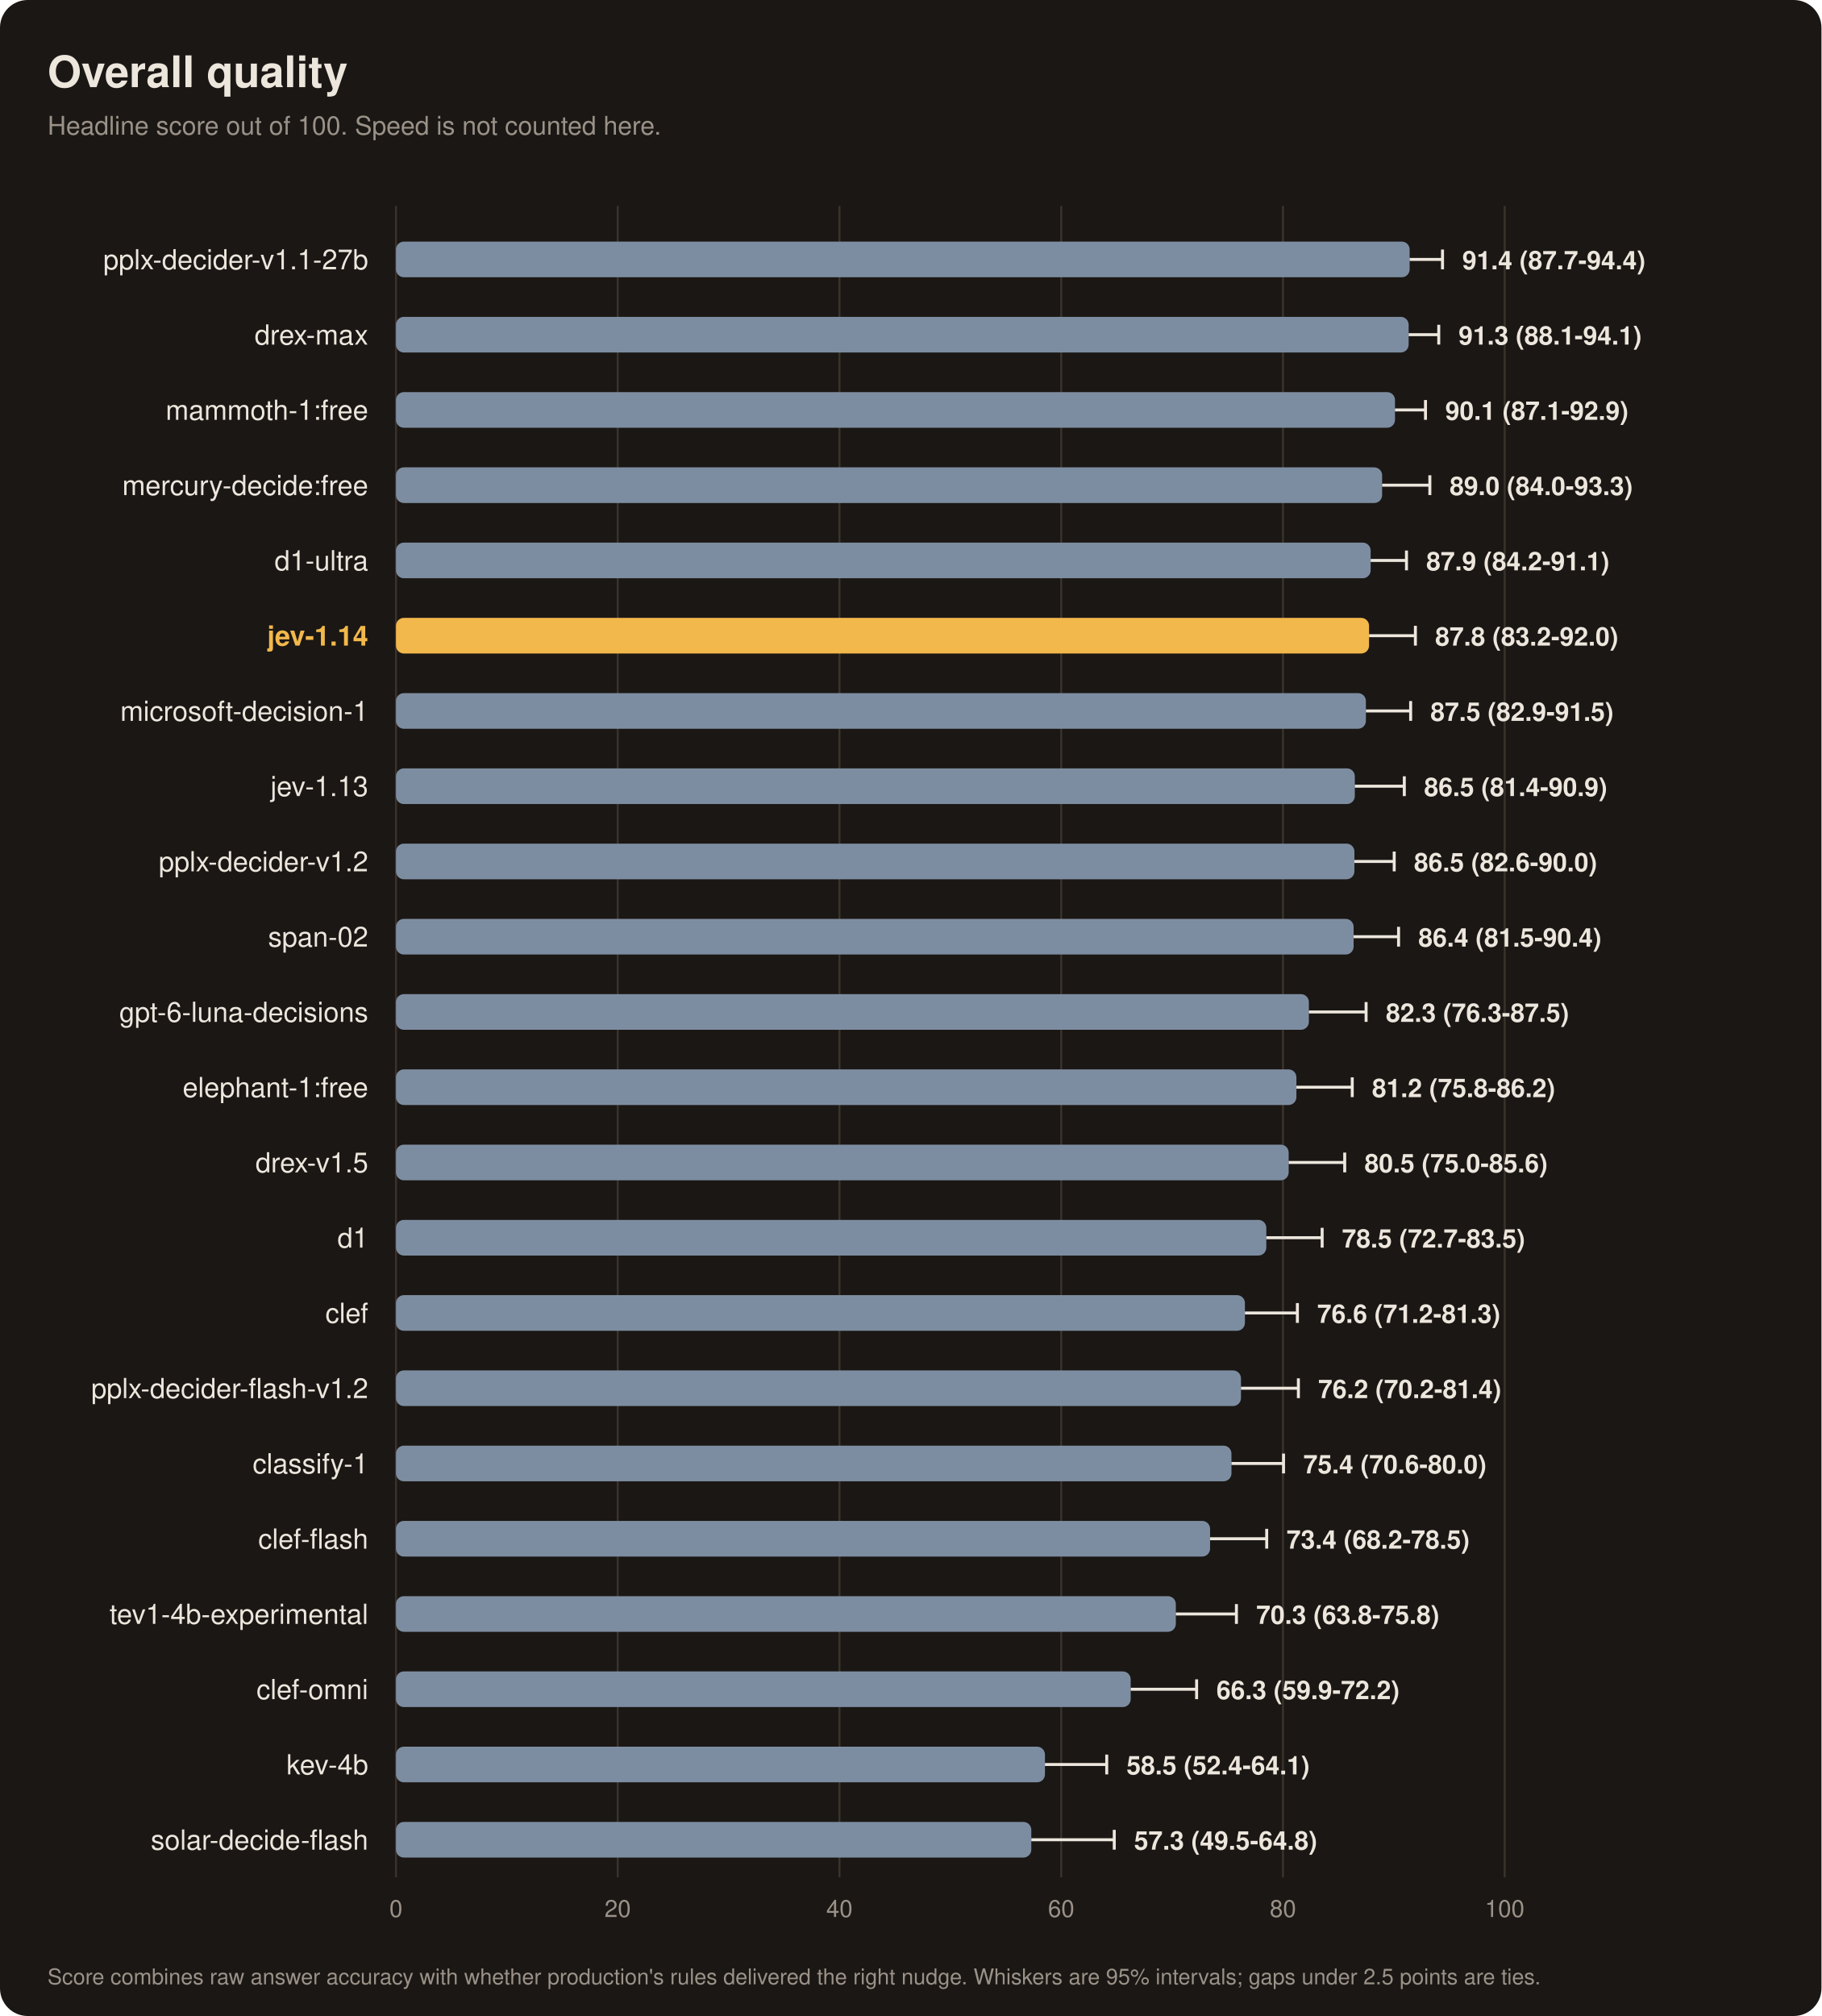
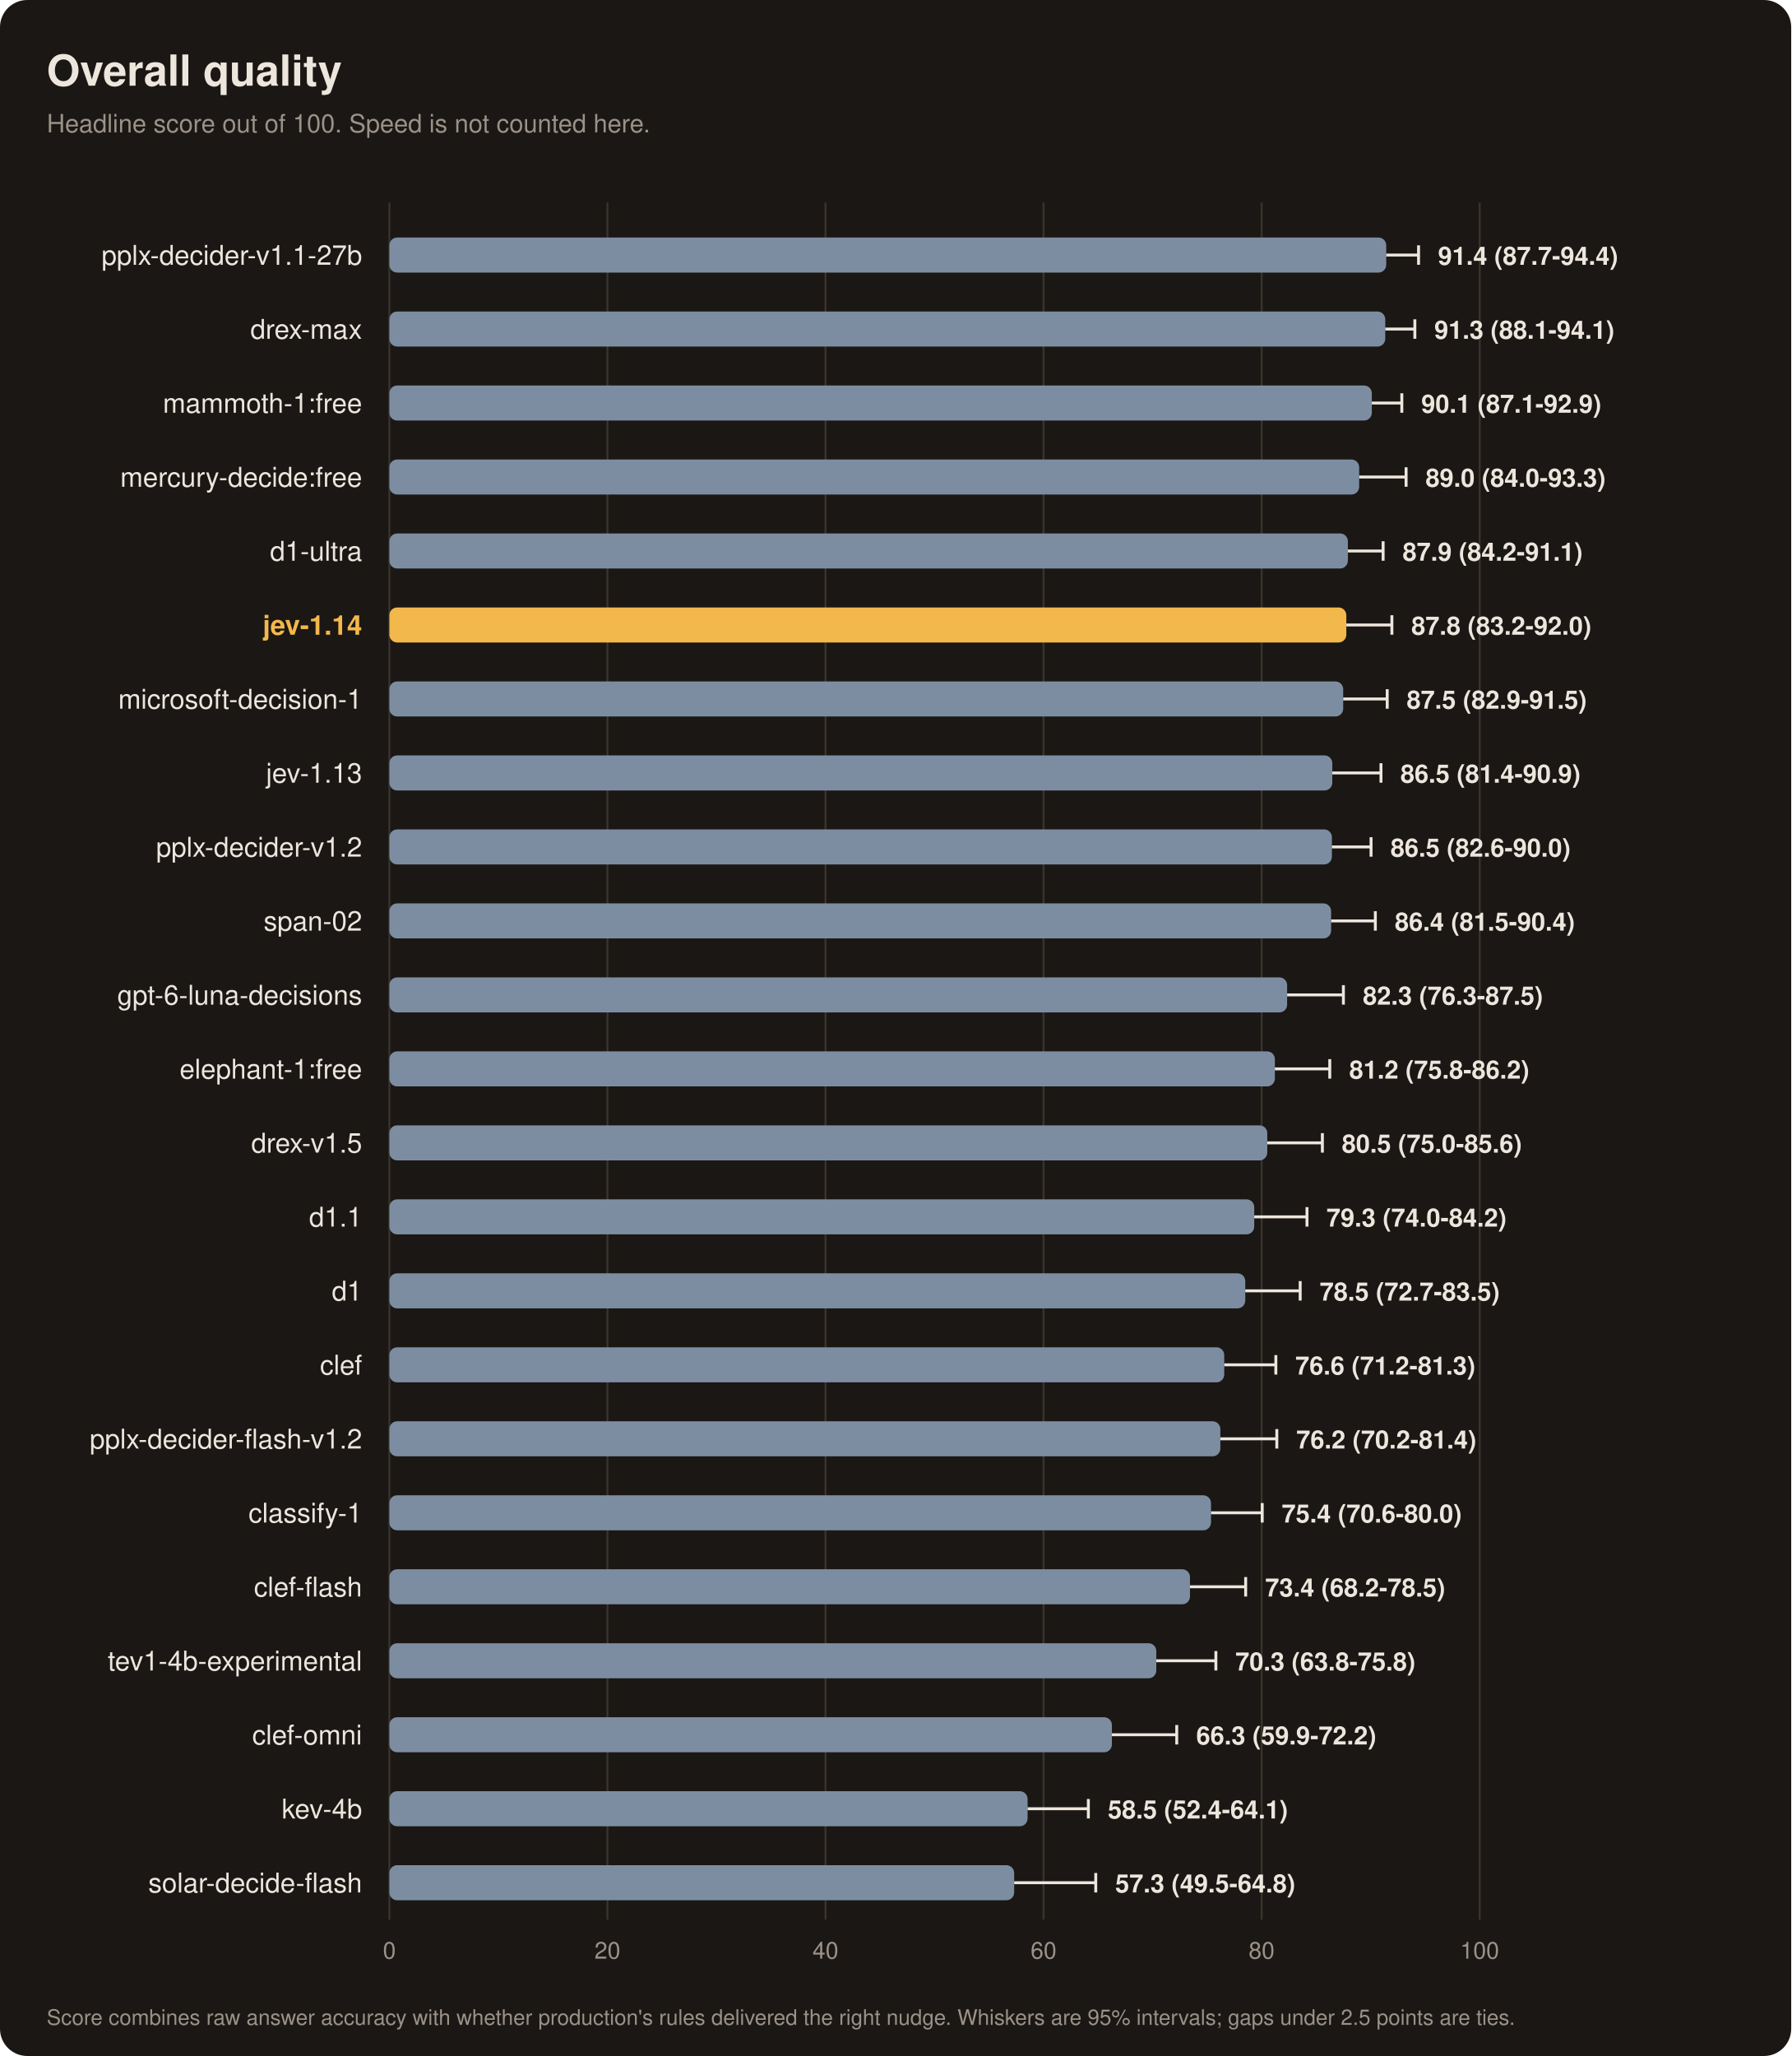
- <svg xmlns="http://www.w3.org/2000/svg" viewBox="0 0 920 1018" width="920" role="img" aria-label="Overall quality" font-family="-apple-system,BlinkMacSystemFont,'Segoe UI',Helvetica,Arial,sans-serif">
-   <rect width="920" height="1018" rx="14" fill="#1b1714" />
+ <svg xmlns="http://www.w3.org/2000/svg" viewBox="0 0 920 1056" width="920" role="img" aria-label="Overall quality" font-family="-apple-system,BlinkMacSystemFont,'Segoe UI',Helvetica,Arial,sans-serif">
+   <rect width="920" height="1056" rx="14" fill="#1b1714" />
  <text x="24.0" y="44.0" font-size="22" font-weight="700" fill="#ece6dd" text-anchor="start">Overall quality</text>
  <text x="24.0" y="68.0" font-size="13" font-weight="400" fill="#9a9288" text-anchor="start">Headline score out of 100. Speed is not counted here.</text>
-   <line x1="200.0" y1="104.0" x2="200.0" y2="948.0" stroke="#3a332c" stroke-width="1.0" />
-   <text x="200.0" y="968.0" font-size="12" font-weight="400" fill="#9a9288" text-anchor="middle">0</text>
-   <line x1="312.0" y1="104.0" x2="312.0" y2="948.0" stroke="#3a332c" stroke-width="1.0" />
-   <text x="312.0" y="968.0" font-size="12" font-weight="400" fill="#9a9288" text-anchor="middle">20</text>
-   <line x1="424.0" y1="104.0" x2="424.0" y2="948.0" stroke="#3a332c" stroke-width="1.0" />
-   <text x="424.0" y="968.0" font-size="12" font-weight="400" fill="#9a9288" text-anchor="middle">40</text>
-   <line x1="536.0" y1="104.0" x2="536.0" y2="948.0" stroke="#3a332c" stroke-width="1.0" />
-   <text x="536.0" y="968.0" font-size="12" font-weight="400" fill="#9a9288" text-anchor="middle">60</text>
-   <line x1="648.0" y1="104.0" x2="648.0" y2="948.0" stroke="#3a332c" stroke-width="1.0" />
-   <text x="648.0" y="968.0" font-size="12" font-weight="400" fill="#9a9288" text-anchor="middle">80</text>
-   <line x1="760.0" y1="104.0" x2="760.0" y2="948.0" stroke="#3a332c" stroke-width="1.0" />
-   <text x="760.0" y="968.0" font-size="12" font-weight="400" fill="#9a9288" text-anchor="middle">100</text>
+   <line x1="200.0" y1="104.0" x2="200.0" y2="986.0" stroke="#3a332c" stroke-width="1.0" />
+   <text x="200.0" y="1006.0" font-size="12" font-weight="400" fill="#9a9288" text-anchor="middle">0</text>
+   <line x1="312.0" y1="104.0" x2="312.0" y2="986.0" stroke="#3a332c" stroke-width="1.0" />
+   <text x="312.0" y="1006.0" font-size="12" font-weight="400" fill="#9a9288" text-anchor="middle">20</text>
+   <line x1="424.0" y1="104.0" x2="424.0" y2="986.0" stroke="#3a332c" stroke-width="1.0" />
+   <text x="424.0" y="1006.0" font-size="12" font-weight="400" fill="#9a9288" text-anchor="middle">40</text>
+   <line x1="536.0" y1="104.0" x2="536.0" y2="986.0" stroke="#3a332c" stroke-width="1.0" />
+   <text x="536.0" y="1006.0" font-size="12" font-weight="400" fill="#9a9288" text-anchor="middle">60</text>
+   <line x1="648.0" y1="104.0" x2="648.0" y2="986.0" stroke="#3a332c" stroke-width="1.0" />
+   <text x="648.0" y="1006.0" font-size="12" font-weight="400" fill="#9a9288" text-anchor="middle">80</text>
+   <line x1="760.0" y1="104.0" x2="760.0" y2="986.0" stroke="#3a332c" stroke-width="1.0" />
+   <text x="760.0" y="1006.0" font-size="12" font-weight="400" fill="#9a9288" text-anchor="middle">100</text>
  <text x="186.0" y="136.0" font-size="14" font-weight="500" fill="#ece6dd" text-anchor="end">pplx-decider-v1.1-27b</text>
  <rect x="200.0" y="122.0" width="512.0" height="18.0" rx="4.0" fill="#7d8da1" />
  <line x1="712.0" y1="131.0" x2="728.6" y2="131.0" stroke="#ece6dd" stroke-width="1.5" />
  <line x1="728.6" y1="126.0" x2="728.6" y2="136.0" stroke="#ece6dd" stroke-width="1.5" />
  <text x="738.6" y="136.0" font-size="13" font-weight="600" fill="#ece6dd" text-anchor="start">91.4  (87.7-94.4)</text>
  <text x="186.0" y="174.0" font-size="14" font-weight="500" fill="#ece6dd" text-anchor="end">drex-max</text>
  <rect x="200.0" y="160.0" width="511.5" height="18.0" rx="4.0" fill="#7d8da1" />
  <line x1="711.5" y1="169.0" x2="726.7" y2="169.0" stroke="#ece6dd" stroke-width="1.5" />
  <line x1="726.7" y1="164.0" x2="726.7" y2="174.0" stroke="#ece6dd" stroke-width="1.5" />
  <text x="736.7" y="174.0" font-size="13" font-weight="600" fill="#ece6dd" text-anchor="start">91.3  (88.1-94.1)</text>
  <text x="186.0" y="212.0" font-size="14" font-weight="500" fill="#ece6dd" text-anchor="end">mammoth-1:free</text>
  <rect x="200.0" y="198.0" width="504.6" height="18.0" rx="4.0" fill="#7d8da1" />
  <line x1="704.6" y1="207.0" x2="720.0" y2="207.0" stroke="#ece6dd" stroke-width="1.5" />
  <line x1="720.0" y1="202.0" x2="720.0" y2="212.0" stroke="#ece6dd" stroke-width="1.5" />
  <text x="730.0" y="212.0" font-size="13" font-weight="600" fill="#ece6dd" text-anchor="start">90.1  (87.1-92.9)</text>
  <text x="186.0" y="250.0" font-size="14" font-weight="500" fill="#ece6dd" text-anchor="end">mercury-decide:free</text>
  <rect x="200.0" y="236.0" width="498.1" height="18.0" rx="4.0" fill="#7d8da1" />
  <line x1="698.1" y1="245.0" x2="722.2" y2="245.0" stroke="#ece6dd" stroke-width="1.5" />
  <line x1="722.2" y1="240.0" x2="722.2" y2="250.0" stroke="#ece6dd" stroke-width="1.5" />
  <text x="732.2" y="250.0" font-size="13" font-weight="600" fill="#ece6dd" text-anchor="start">89.0  (84.0-93.3)</text>
  <text x="186.0" y="288.0" font-size="14" font-weight="500" fill="#ece6dd" text-anchor="end">d1-ultra</text>
  <rect x="200.0" y="274.0" width="492.3" height="18.0" rx="4.0" fill="#7d8da1" />
  <line x1="692.3" y1="283.0" x2="710.4" y2="283.0" stroke="#ece6dd" stroke-width="1.5" />
  <line x1="710.4" y1="278.0" x2="710.4" y2="288.0" stroke="#ece6dd" stroke-width="1.5" />
  <text x="720.4" y="288.0" font-size="13" font-weight="600" fill="#ece6dd" text-anchor="start">87.9  (84.2-91.1)</text>
  <text x="186.0" y="326.0" font-size="14" font-weight="700" fill="#f2b84b" text-anchor="end">jev-1.14</text>
  <rect x="200.0" y="312.0" width="491.5" height="18.0" rx="4.0" fill="#f2b84b" />
  <line x1="691.5" y1="321.0" x2="714.9" y2="321.0" stroke="#ece6dd" stroke-width="1.5" />
  <line x1="714.9" y1="316.0" x2="714.9" y2="326.0" stroke="#ece6dd" stroke-width="1.5" />
  <text x="724.9" y="326.0" font-size="13" font-weight="600" fill="#ece6dd" text-anchor="start">87.8  (83.2-92.0)</text>
  <text x="186.0" y="364.0" font-size="14" font-weight="500" fill="#ece6dd" text-anchor="end">microsoft-decision-1</text>
  <rect x="200.0" y="350.0" width="489.9" height="18.0" rx="4.0" fill="#7d8da1" />
  <line x1="689.9" y1="359.0" x2="712.5" y2="359.0" stroke="#ece6dd" stroke-width="1.5" />
  <line x1="712.5" y1="354.0" x2="712.5" y2="364.0" stroke="#ece6dd" stroke-width="1.5" />
  <text x="722.5" y="364.0" font-size="13" font-weight="600" fill="#ece6dd" text-anchor="start">87.5  (82.9-91.5)</text>
  <text x="186.0" y="402.0" font-size="14" font-weight="500" fill="#ece6dd" text-anchor="end">jev-1.13</text>
  <rect x="200.0" y="388.0" width="484.3" height="18.0" rx="4.0" fill="#7d8da1" />
  <line x1="684.3" y1="397.0" x2="709.3" y2="397.0" stroke="#ece6dd" stroke-width="1.5" />
  <line x1="709.3" y1="392.0" x2="709.3" y2="402.0" stroke="#ece6dd" stroke-width="1.5" />
  <text x="719.3" y="402.0" font-size="13" font-weight="600" fill="#ece6dd" text-anchor="start">86.5  (81.4-90.9)</text>
  <text x="186.0" y="440.0" font-size="14" font-weight="500" fill="#ece6dd" text-anchor="end">pplx-decider-v1.2</text>
  <rect x="200.0" y="426.0" width="484.1" height="18.0" rx="4.0" fill="#7d8da1" />
  <line x1="684.1" y1="435.0" x2="704.2" y2="435.0" stroke="#ece6dd" stroke-width="1.5" />
  <line x1="704.2" y1="430.0" x2="704.2" y2="440.0" stroke="#ece6dd" stroke-width="1.5" />
  <text x="714.2" y="440.0" font-size="13" font-weight="600" fill="#ece6dd" text-anchor="start">86.5  (82.6-90.0)</text>
  <text x="186.0" y="478.0" font-size="14" font-weight="500" fill="#ece6dd" text-anchor="end">span-02</text>
  <rect x="200.0" y="464.0" width="483.7" height="18.0" rx="4.0" fill="#7d8da1" />
  <line x1="683.7" y1="473.0" x2="706.4" y2="473.0" stroke="#ece6dd" stroke-width="1.5" />
  <line x1="706.4" y1="468.0" x2="706.4" y2="478.0" stroke="#ece6dd" stroke-width="1.5" />
  <text x="716.4" y="478.0" font-size="13" font-weight="600" fill="#ece6dd" text-anchor="start">86.4  (81.5-90.4)</text>
  <text x="186.0" y="516.0" font-size="14" font-weight="500" fill="#ece6dd" text-anchor="end">gpt-6-luna-decisions</text>
  <rect x="200.0" y="502.0" width="461.1" height="18.0" rx="4.0" fill="#7d8da1" />
  <line x1="661.1" y1="511.0" x2="690.0" y2="511.0" stroke="#ece6dd" stroke-width="1.5" />
  <line x1="690.0" y1="506.0" x2="690.0" y2="516.0" stroke="#ece6dd" stroke-width="1.5" />
  <text x="700.0" y="516.0" font-size="13" font-weight="600" fill="#ece6dd" text-anchor="start">82.3  (76.3-87.5)</text>
  <text x="186.0" y="554.0" font-size="14" font-weight="500" fill="#ece6dd" text-anchor="end">elephant-1:free</text>
  <rect x="200.0" y="540.0" width="454.8" height="18.0" rx="4.0" fill="#7d8da1" />
  <line x1="654.8" y1="549.0" x2="683.0" y2="549.0" stroke="#ece6dd" stroke-width="1.5" />
  <line x1="683.0" y1="544.0" x2="683.0" y2="554.0" stroke="#ece6dd" stroke-width="1.5" />
  <text x="693.0" y="554.0" font-size="13" font-weight="600" fill="#ece6dd" text-anchor="start">81.2  (75.8-86.2)</text>
  <text x="186.0" y="592.0" font-size="14" font-weight="500" fill="#ece6dd" text-anchor="end">drex-v1.5</text>
  <rect x="200.0" y="578.0" width="450.9" height="18.0" rx="4.0" fill="#7d8da1" />
  <line x1="650.9" y1="587.0" x2="679.2" y2="587.0" stroke="#ece6dd" stroke-width="1.5" />
  <line x1="679.2" y1="582.0" x2="679.2" y2="592.0" stroke="#ece6dd" stroke-width="1.5" />
  <text x="689.2" y="592.0" font-size="13" font-weight="600" fill="#ece6dd" text-anchor="start">80.5  (75.0-85.6)</text>
-   <text x="186.0" y="630.0" font-size="14" font-weight="500" fill="#ece6dd" text-anchor="end">d1</text>
-   <rect x="200.0" y="616.0" width="439.6" height="18.0" rx="4.0" fill="#7d8da1" />
-   <line x1="639.6" y1="625.0" x2="667.8" y2="625.0" stroke="#ece6dd" stroke-width="1.5" />
-   <line x1="667.8" y1="620.0" x2="667.8" y2="630.0" stroke="#ece6dd" stroke-width="1.5" />
-   <text x="677.8" y="630.0" font-size="13" font-weight="600" fill="#ece6dd" text-anchor="start">78.5  (72.7-83.5)</text>
-   <text x="186.0" y="668.0" font-size="14" font-weight="500" fill="#ece6dd" text-anchor="end">clef</text>
-   <rect x="200.0" y="654.0" width="428.8" height="18.0" rx="4.0" fill="#7d8da1" />
-   <line x1="628.8" y1="663.0" x2="655.3" y2="663.0" stroke="#ece6dd" stroke-width="1.5" />
-   <line x1="655.3" y1="658.0" x2="655.3" y2="668.0" stroke="#ece6dd" stroke-width="1.5" />
-   <text x="665.3" y="668.0" font-size="13" font-weight="600" fill="#ece6dd" text-anchor="start">76.6  (71.2-81.3)</text>
-   <text x="186.0" y="706.0" font-size="14" font-weight="500" fill="#ece6dd" text-anchor="end">pplx-decider-flash-v1.2</text>
-   <rect x="200.0" y="692.0" width="426.8" height="18.0" rx="4.0" fill="#7d8da1" />
-   <line x1="626.8" y1="701.0" x2="655.8" y2="701.0" stroke="#ece6dd" stroke-width="1.5" />
-   <line x1="655.8" y1="696.0" x2="655.8" y2="706.0" stroke="#ece6dd" stroke-width="1.5" />
-   <text x="665.8" y="706.0" font-size="13" font-weight="600" fill="#ece6dd" text-anchor="start">76.2  (70.2-81.4)</text>
-   <text x="186.0" y="744.0" font-size="14" font-weight="500" fill="#ece6dd" text-anchor="end">classify-1</text>
-   <rect x="200.0" y="730.0" width="422.0" height="18.0" rx="4.0" fill="#7d8da1" />
-   <line x1="622.0" y1="739.0" x2="648.3" y2="739.0" stroke="#ece6dd" stroke-width="1.5" />
-   <line x1="648.3" y1="734.0" x2="648.3" y2="744.0" stroke="#ece6dd" stroke-width="1.5" />
-   <text x="658.3" y="744.0" font-size="13" font-weight="600" fill="#ece6dd" text-anchor="start">75.4  (70.6-80.0)</text>
-   <text x="186.0" y="782.0" font-size="14" font-weight="500" fill="#ece6dd" text-anchor="end">clef-flash</text>
-   <rect x="200.0" y="768.0" width="411.2" height="18.0" rx="4.0" fill="#7d8da1" />
-   <line x1="611.2" y1="777.0" x2="639.8" y2="777.0" stroke="#ece6dd" stroke-width="1.5" />
-   <line x1="639.8" y1="772.0" x2="639.8" y2="782.0" stroke="#ece6dd" stroke-width="1.5" />
-   <text x="649.8" y="782.0" font-size="13" font-weight="600" fill="#ece6dd" text-anchor="start">73.4  (68.2-78.5)</text>
-   <text x="186.0" y="820.0" font-size="14" font-weight="500" fill="#ece6dd" text-anchor="end">tev1-4b-experimental</text>
-   <rect x="200.0" y="806.0" width="393.9" height="18.0" rx="4.0" fill="#7d8da1" />
-   <line x1="593.9" y1="815.0" x2="624.5" y2="815.0" stroke="#ece6dd" stroke-width="1.5" />
-   <line x1="624.5" y1="810.0" x2="624.5" y2="820.0" stroke="#ece6dd" stroke-width="1.5" />
-   <text x="634.5" y="820.0" font-size="13" font-weight="600" fill="#ece6dd" text-anchor="start">70.3  (63.8-75.8)</text>
-   <text x="186.0" y="858.0" font-size="14" font-weight="500" fill="#ece6dd" text-anchor="end">clef-omni</text>
-   <rect x="200.0" y="844.0" width="371.1" height="18.0" rx="4.0" fill="#7d8da1" />
-   <line x1="571.1" y1="853.0" x2="604.4" y2="853.0" stroke="#ece6dd" stroke-width="1.5" />
-   <line x1="604.4" y1="848.0" x2="604.4" y2="858.0" stroke="#ece6dd" stroke-width="1.5" />
-   <text x="614.4" y="858.0" font-size="13" font-weight="600" fill="#ece6dd" text-anchor="start">66.3  (59.9-72.2)</text>
-   <text x="186.0" y="896.0" font-size="14" font-weight="500" fill="#ece6dd" text-anchor="end">kev-4b</text>
-   <rect x="200.0" y="882.0" width="327.8" height="18.0" rx="4.0" fill="#7d8da1" />
-   <line x1="527.8" y1="891.0" x2="559.0" y2="891.0" stroke="#ece6dd" stroke-width="1.5" />
-   <line x1="559.0" y1="886.0" x2="559.0" y2="896.0" stroke="#ece6dd" stroke-width="1.5" />
-   <text x="569.0" y="896.0" font-size="13" font-weight="600" fill="#ece6dd" text-anchor="start">58.5  (52.4-64.1)</text>
-   <text x="186.0" y="934.0" font-size="14" font-weight="500" fill="#ece6dd" text-anchor="end">solar-decide-flash</text>
-   <rect x="200.0" y="920.0" width="320.9" height="18.0" rx="4.0" fill="#7d8da1" />
-   <line x1="520.9" y1="929.0" x2="562.8" y2="929.0" stroke="#ece6dd" stroke-width="1.5" />
-   <line x1="562.8" y1="924.0" x2="562.8" y2="934.0" stroke="#ece6dd" stroke-width="1.5" />
-   <text x="572.8" y="934.0" font-size="13" font-weight="600" fill="#ece6dd" text-anchor="start">57.3  (49.5-64.8)</text>
-   <text x="24.0" y="1002.0" font-size="11" font-weight="400" fill="#9a9288" text-anchor="start">Score combines raw answer accuracy with whether production's rules delivered the right nudge. Whiskers are 95% intervals; gaps under 2.5 points are ties.</text>
+   <text x="186.0" y="630.0" font-size="14" font-weight="500" fill="#ece6dd" text-anchor="end">d1.1</text>
+   <rect x="200.0" y="616.0" width="444.2" height="18.0" rx="4.0" fill="#7d8da1" />
+   <line x1="644.2" y1="625.0" x2="671.3" y2="625.0" stroke="#ece6dd" stroke-width="1.5" />
+   <line x1="671.3" y1="620.0" x2="671.3" y2="630.0" stroke="#ece6dd" stroke-width="1.5" />
+   <text x="681.3" y="630.0" font-size="13" font-weight="600" fill="#ece6dd" text-anchor="start">79.3  (74.0-84.2)</text>
+   <text x="186.0" y="668.0" font-size="14" font-weight="500" fill="#ece6dd" text-anchor="end">d1</text>
+   <rect x="200.0" y="654.0" width="439.6" height="18.0" rx="4.0" fill="#7d8da1" />
+   <line x1="639.6" y1="663.0" x2="667.8" y2="663.0" stroke="#ece6dd" stroke-width="1.5" />
+   <line x1="667.8" y1="658.0" x2="667.8" y2="668.0" stroke="#ece6dd" stroke-width="1.5" />
+   <text x="677.8" y="668.0" font-size="13" font-weight="600" fill="#ece6dd" text-anchor="start">78.5  (72.7-83.5)</text>
+   <text x="186.0" y="706.0" font-size="14" font-weight="500" fill="#ece6dd" text-anchor="end">clef</text>
+   <rect x="200.0" y="692.0" width="428.8" height="18.0" rx="4.0" fill="#7d8da1" />
+   <line x1="628.8" y1="701.0" x2="655.3" y2="701.0" stroke="#ece6dd" stroke-width="1.5" />
+   <line x1="655.3" y1="696.0" x2="655.3" y2="706.0" stroke="#ece6dd" stroke-width="1.5" />
+   <text x="665.3" y="706.0" font-size="13" font-weight="600" fill="#ece6dd" text-anchor="start">76.6  (71.2-81.3)</text>
+   <text x="186.0" y="744.0" font-size="14" font-weight="500" fill="#ece6dd" text-anchor="end">pplx-decider-flash-v1.2</text>
+   <rect x="200.0" y="730.0" width="426.8" height="18.0" rx="4.0" fill="#7d8da1" />
+   <line x1="626.8" y1="739.0" x2="655.8" y2="739.0" stroke="#ece6dd" stroke-width="1.5" />
+   <line x1="655.8" y1="734.0" x2="655.8" y2="744.0" stroke="#ece6dd" stroke-width="1.5" />
+   <text x="665.8" y="744.0" font-size="13" font-weight="600" fill="#ece6dd" text-anchor="start">76.2  (70.2-81.4)</text>
+   <text x="186.0" y="782.0" font-size="14" font-weight="500" fill="#ece6dd" text-anchor="end">classify-1</text>
+   <rect x="200.0" y="768.0" width="422.0" height="18.0" rx="4.0" fill="#7d8da1" />
+   <line x1="622.0" y1="777.0" x2="648.3" y2="777.0" stroke="#ece6dd" stroke-width="1.5" />
+   <line x1="648.3" y1="772.0" x2="648.3" y2="782.0" stroke="#ece6dd" stroke-width="1.5" />
+   <text x="658.3" y="782.0" font-size="13" font-weight="600" fill="#ece6dd" text-anchor="start">75.4  (70.6-80.0)</text>
+   <text x="186.0" y="820.0" font-size="14" font-weight="500" fill="#ece6dd" text-anchor="end">clef-flash</text>
+   <rect x="200.0" y="806.0" width="411.2" height="18.0" rx="4.0" fill="#7d8da1" />
+   <line x1="611.2" y1="815.0" x2="639.8" y2="815.0" stroke="#ece6dd" stroke-width="1.5" />
+   <line x1="639.8" y1="810.0" x2="639.8" y2="820.0" stroke="#ece6dd" stroke-width="1.5" />
+   <text x="649.8" y="820.0" font-size="13" font-weight="600" fill="#ece6dd" text-anchor="start">73.4  (68.2-78.5)</text>
+   <text x="186.0" y="858.0" font-size="14" font-weight="500" fill="#ece6dd" text-anchor="end">tev1-4b-experimental</text>
+   <rect x="200.0" y="844.0" width="393.9" height="18.0" rx="4.0" fill="#7d8da1" />
+   <line x1="593.9" y1="853.0" x2="624.5" y2="853.0" stroke="#ece6dd" stroke-width="1.5" />
+   <line x1="624.5" y1="848.0" x2="624.5" y2="858.0" stroke="#ece6dd" stroke-width="1.5" />
+   <text x="634.5" y="858.0" font-size="13" font-weight="600" fill="#ece6dd" text-anchor="start">70.3  (63.8-75.8)</text>
+   <text x="186.0" y="896.0" font-size="14" font-weight="500" fill="#ece6dd" text-anchor="end">clef-omni</text>
+   <rect x="200.0" y="882.0" width="371.1" height="18.0" rx="4.0" fill="#7d8da1" />
+   <line x1="571.1" y1="891.0" x2="604.4" y2="891.0" stroke="#ece6dd" stroke-width="1.5" />
+   <line x1="604.4" y1="886.0" x2="604.4" y2="896.0" stroke="#ece6dd" stroke-width="1.5" />
+   <text x="614.4" y="896.0" font-size="13" font-weight="600" fill="#ece6dd" text-anchor="start">66.3  (59.9-72.2)</text>
+   <text x="186.0" y="934.0" font-size="14" font-weight="500" fill="#ece6dd" text-anchor="end">kev-4b</text>
+   <rect x="200.0" y="920.0" width="327.8" height="18.0" rx="4.0" fill="#7d8da1" />
+   <line x1="527.8" y1="929.0" x2="559.0" y2="929.0" stroke="#ece6dd" stroke-width="1.5" />
+   <line x1="559.0" y1="924.0" x2="559.0" y2="934.0" stroke="#ece6dd" stroke-width="1.5" />
+   <text x="569.0" y="934.0" font-size="13" font-weight="600" fill="#ece6dd" text-anchor="start">58.5  (52.4-64.1)</text>
+   <text x="186.0" y="972.0" font-size="14" font-weight="500" fill="#ece6dd" text-anchor="end">solar-decide-flash</text>
+   <rect x="200.0" y="958.0" width="320.9" height="18.0" rx="4.0" fill="#7d8da1" />
+   <line x1="520.9" y1="967.0" x2="562.8" y2="967.0" stroke="#ece6dd" stroke-width="1.5" />
+   <line x1="562.8" y1="962.0" x2="562.8" y2="972.0" stroke="#ece6dd" stroke-width="1.5" />
+   <text x="572.8" y="972.0" font-size="13" font-weight="600" fill="#ece6dd" text-anchor="start">57.3  (49.5-64.8)</text>
+   <text x="24.0" y="1040.0" font-size="11" font-weight="400" fill="#9a9288" text-anchor="start">Score combines raw answer accuracy with whether production's rules delivered the right nudge. Whiskers are 95% intervals; gaps under 2.5 points are ties.</text>
</svg>
